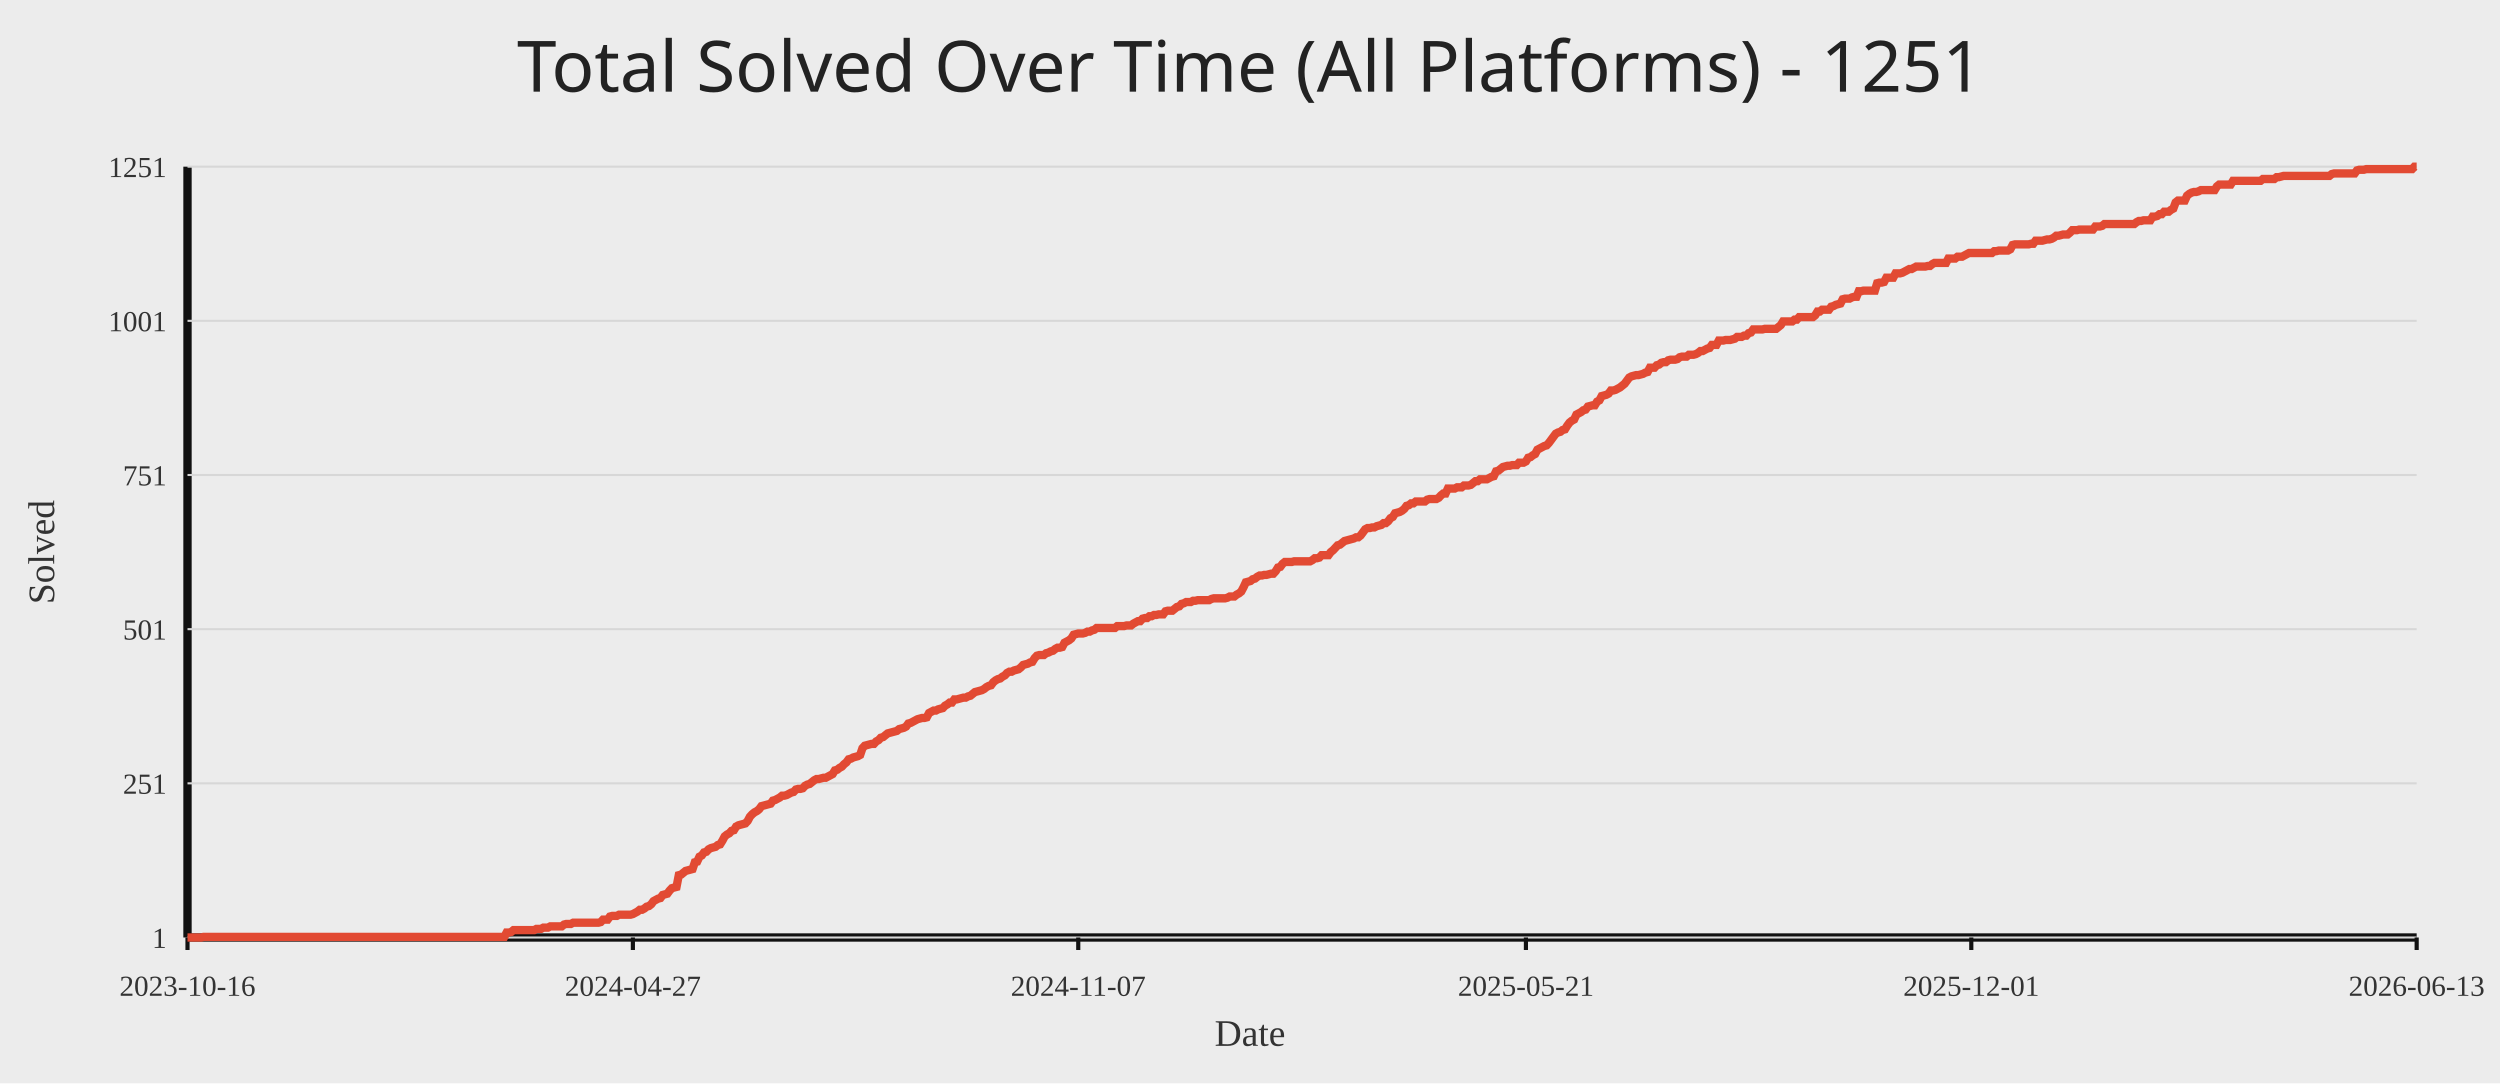
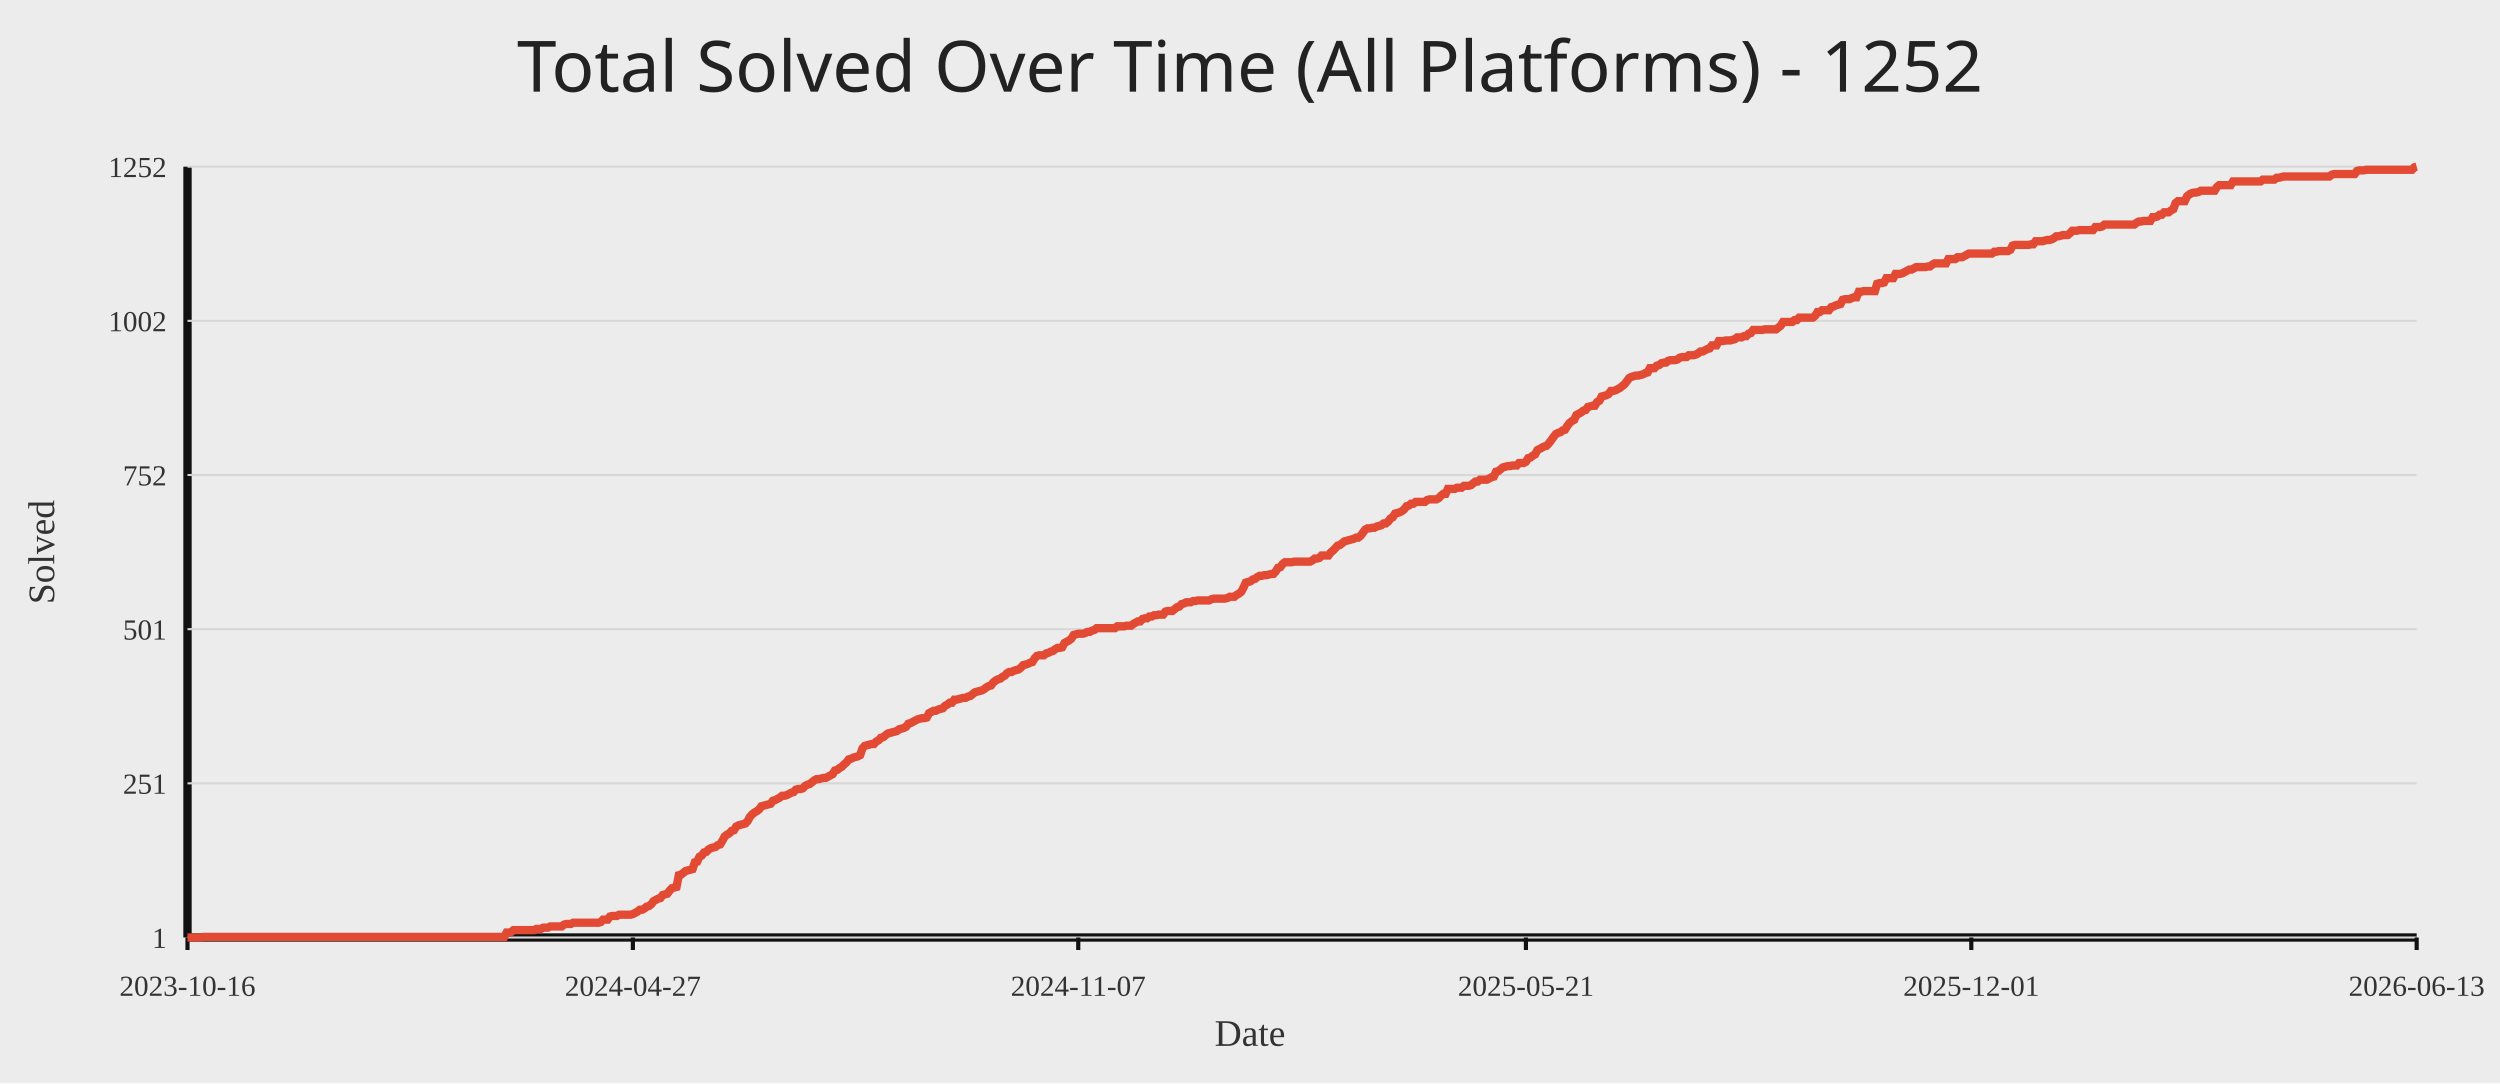
<svg xmlns="http://www.w3.org/2000/svg" width="1200" height="520">
  <rect width="100%" height="100%" fill="#ececec" />
-   <text x="50%" y="44" text-anchor="middle" fill="#222" font-size="34" font-family="Comic Sans MS, Segoe UI">Total Solved Over Time (All Platforms) - 1251</text>
+   <text x="50%" y="44" text-anchor="middle" fill="#222" font-size="34" font-family="Comic Sans MS, Segoe UI">Total Solved Over Time (All Platforms) - 1252</text>
  <line x1="90" y1="450" x2="1160" y2="450" stroke="#111" stroke-width="4" />
  <line x1="90" y1="80" x2="90" y2="450" stroke="#111" stroke-width="4" />
  <line x1="90" y1="450.00" x2="1160" y2="450.00" stroke="#d7d7d7" stroke-width="1" />
  <text x="80" y="455.00" text-anchor="end" fill="#333" font-size="14">1</text>
  <line x1="90" y1="376.00" x2="1160" y2="376.00" stroke="#d7d7d7" stroke-width="1" />
  <text x="80" y="381.00" text-anchor="end" fill="#333" font-size="14">251</text>
  <line x1="90" y1="302.00" x2="1160" y2="302.00" stroke="#d7d7d7" stroke-width="1" />
  <text x="80" y="307.00" text-anchor="end" fill="#333" font-size="14">501</text>
  <line x1="90" y1="228.00" x2="1160" y2="228.00" stroke="#d7d7d7" stroke-width="1" />
-   <text x="80" y="233.00" text-anchor="end" fill="#333" font-size="14">751</text>
+   <text x="80" y="233.00" text-anchor="end" fill="#333" font-size="14">752</text>
  <line x1="90" y1="154.00" x2="1160" y2="154.00" stroke="#d7d7d7" stroke-width="1" />
-   <text x="80" y="159.00" text-anchor="end" fill="#333" font-size="14">1001</text>
+   <text x="80" y="159.00" text-anchor="end" fill="#333" font-size="14">1002</text>
  <line x1="90" y1="80.00" x2="1160" y2="80.00" stroke="#d7d7d7" stroke-width="1" />
-   <text x="80" y="85.00" text-anchor="end" fill="#333" font-size="14">1251</text>
+   <text x="80" y="85.00" text-anchor="end" fill="#333" font-size="14">1252</text>
  <line x1="90.00" y1="450" x2="90.00" y2="456" stroke="#111" stroke-width="2" />
  <text x="90.00" y="478" text-anchor="middle" fill="#333" font-size="14">2023-10-16</text>
  <line x1="303.78" y1="450" x2="303.78" y2="456" stroke="#111" stroke-width="2" />
  <text x="303.78" y="478" text-anchor="middle" fill="#333" font-size="14">2024-04-27</text>
  <line x1="517.56" y1="450" x2="517.56" y2="456" stroke="#111" stroke-width="2" />
  <text x="517.56" y="478" text-anchor="middle" fill="#333" font-size="14">2024-11-07</text>
  <line x1="732.44" y1="450" x2="732.44" y2="456" stroke="#111" stroke-width="2" />
  <text x="732.44" y="478" text-anchor="middle" fill="#333" font-size="14">2025-05-21</text>
  <line x1="946.22" y1="450" x2="946.22" y2="456" stroke="#111" stroke-width="2" />
  <text x="946.22" y="478" text-anchor="middle" fill="#333" font-size="14">2025-12-01</text>
  <line x1="1160.00" y1="450" x2="1160.00" y2="456" stroke="#111" stroke-width="2" />
  <text x="1160.00" y="478" text-anchor="middle" fill="#333" font-size="14">2026-06-13</text>
-   <polyline fill="none" stroke="#e24a33" stroke-width="4" points="90.00,450.00 91.10,450.00 92.20,450.00 93.31,450.00 94.41,450.00 95.51,450.00 96.61,450.00 97.71,449.70 98.82,449.70 99.92,449.70 101.02,449.70 102.12,449.70 103.22,449.70 104.33,449.70 105.43,449.70 106.53,449.70 107.63,449.70 108.73,449.70 109.84,449.70 110.94,449.70 112.04,449.70 113.14,449.70 114.24,449.70 115.35,449.70 116.45,449.70 117.55,449.70 118.65,449.70 119.75,449.70 120.85,449.70 121.96,449.70 123.06,449.70 124.16,449.70 125.26,449.70 126.36,449.70 127.47,449.70 128.57,449.70 129.67,449.70 130.77,449.70 131.87,449.70 132.98,449.70 134.08,449.70 135.18,449.70 136.28,449.70 137.38,449.70 138.49,449.70 139.59,449.70 140.69,449.70 141.79,449.70 142.89,449.70 144.00,449.70 145.10,449.70 146.20,449.70 147.30,449.70 148.40,449.70 149.51,449.70 150.61,449.70 151.71,449.70 152.81,449.70 153.91,449.70 155.02,449.70 156.12,449.70 157.22,449.70 158.32,449.70 159.42,449.70 160.53,449.70 161.63,449.70 162.73,449.70 163.83,449.70 164.93,449.70 166.04,449.70 167.14,449.70 168.24,449.70 169.34,449.70 170.44,449.70 171.54,449.70 172.65,449.70 173.75,449.70 174.85,449.70 175.95,449.70 177.05,449.70 178.16,449.70 179.26,449.70 180.36,449.70 181.46,449.70 182.56,449.70 183.67,449.70 184.77,449.70 185.87,449.70 186.97,449.70 188.07,449.70 189.18,449.70 190.28,449.70 191.38,449.70 192.48,449.70 193.58,449.70 194.69,449.70 195.79,449.70 196.89,449.70 197.99,449.70 199.09,449.70 200.20,449.70 201.30,449.70 202.40,449.70 203.50,449.70 204.60,449.70 205.71,449.70 206.81,449.70 207.91,449.70 209.01,449.70 210.11,449.70 211.22,449.70 212.32,449.70 213.42,449.70 214.52,449.70 215.62,449.70 216.73,449.70 217.83,449.70 218.93,449.70 220.03,449.70 221.13,449.70 222.23,449.70 223.34,449.70 224.44,449.70 225.54,449.70 226.64,449.70 227.74,449.70 228.85,449.70 229.95,449.70 231.05,449.70 232.15,449.70 233.25,449.70 234.36,449.70 235.46,449.70 236.56,449.70 237.66,449.70 238.76,449.70 239.87,449.70 240.97,449.70 242.07,449.70 243.17,447.63 244.27,447.63 245.38,447.34 246.48,446.45 247.58,446.45 248.68,446.45 249.78,446.45 250.89,446.45 251.99,446.45 253.09,446.45 254.19,446.45 255.29,446.45 256.40,446.45 257.50,445.86 258.60,445.86 259.70,445.86 260.80,445.26 261.91,445.26 263.01,445.26 264.11,444.67 265.21,444.67 266.31,444.67 267.42,444.67 268.52,444.67 269.62,444.67 270.72,443.78 271.82,443.49 272.92,443.49 274.03,443.49 275.13,442.90 276.23,442.90 277.33,442.90 278.43,442.90 279.54,442.90 280.64,442.90 281.74,442.90 282.84,442.90 283.94,442.90 285.05,442.90 286.15,442.90 287.25,442.90 288.35,442.60 289.45,441.42 290.56,441.42 291.66,441.42 292.76,439.94 293.86,439.64 294.96,439.64 296.07,439.64 297.17,439.05 298.27,439.05 299.37,439.05 300.47,439.05 301.58,439.05 302.68,439.05 303.78,438.75 304.88,438.16 305.98,437.57 307.09,436.68 308.19,436.68 309.29,436.09 310.39,435.20 311.49,434.90 312.60,434.02 313.70,432.54 314.80,431.94 315.90,431.35 317.00,431.06 318.11,429.58 319.21,429.28 320.31,428.98 321.41,427.50 322.51,426.32 323.61,426.02 324.72,425.73 325.82,420.10 326.92,419.81 328.02,418.92 329.12,418.03 330.23,417.74 331.33,417.44 332.43,417.14 333.53,413.89 334.63,413.59 335.74,411.22 336.84,410.63 337.94,409.15 339.04,408.86 340.14,407.67 341.25,407.08 342.35,406.78 343.45,406.49 344.55,405.60 345.65,405.30 346.76,403.53 347.86,401.46 348.96,400.57 350.06,399.98 351.16,398.79 352.27,398.50 353.37,396.72 354.47,396.13 355.57,395.83 356.67,395.54 357.78,395.24 358.88,394.06 359.98,391.98 361.08,390.80 362.18,389.91 363.29,389.32 364.39,388.43 365.49,386.95 366.59,386.66 367.69,386.36 368.80,386.06 369.90,385.77 371.00,384.29 372.10,383.99 373.20,383.40 374.30,382.81 375.41,381.92 376.51,381.92 377.61,381.62 378.71,381.03 379.81,380.44 380.92,380.14 382.02,378.96 383.12,378.66 384.22,378.66 385.32,378.37 386.43,377.18 387.53,376.59 388.63,376.30 389.73,375.41 390.83,374.52 391.94,373.93 393.04,373.93 394.14,373.63 395.24,373.34 396.34,373.34 397.45,372.74 398.55,372.15 399.65,371.56 400.75,369.78 401.85,369.49 402.96,368.60 404.06,368.01 405.16,366.82 406.26,365.94 407.36,364.46 408.47,364.16 409.57,363.57 410.67,363.27 411.77,362.98 412.87,362.38 413.98,359.13 415.08,357.94 416.18,357.65 417.28,357.35 418.38,357.06 419.49,357.06 420.59,355.87 421.69,355.28 422.79,354.10 423.89,353.80 424.99,352.91 426.10,352.02 427.20,351.73 428.30,351.43 429.40,351.14 430.50,350.84 431.61,349.95 432.71,349.66 433.81,349.36 434.91,348.77 436.01,347.29 437.12,346.99 438.22,346.40 439.32,345.81 440.42,345.22 441.52,344.92 442.63,344.62 443.73,344.62 444.83,344.33 445.93,342.26 447.03,341.66 448.14,341.07 449.24,341.07 450.34,340.48 451.44,340.18 452.54,339.89 453.65,338.70 454.75,338.11 455.85,337.22 456.95,337.22 458.05,335.74 459.16,335.74 460.26,335.45 461.36,335.15 462.46,334.86 463.56,334.86 464.67,334.26 465.77,333.97 466.87,333.08 467.97,332.19 469.07,331.90 470.18,331.60 471.28,331.30 472.38,330.71 473.48,329.82 474.58,329.23 475.68,328.94 476.79,327.46 477.89,326.57 478.99,325.98 480.09,325.68 481.19,324.79 482.30,324.20 483.40,323.02 484.50,322.42 485.60,322.42 486.70,321.83 487.81,321.54 488.91,321.24 490.01,320.35 491.11,319.17 492.21,318.87 493.32,318.58 494.42,317.98 495.52,317.69 496.62,315.91 497.72,314.73 498.83,314.43 499.93,314.43 501.03,314.43 502.13,313.54 503.23,313.25 504.34,312.66 505.44,312.36 506.54,311.47 507.64,310.88 508.74,310.88 509.85,310.58 510.95,308.51 512.05,307.92 513.15,307.33 514.25,306.44 515.36,304.66 516.46,304.37 517.56,304.07 518.66,304.07 519.76,304.07 520.87,303.78 521.97,303.18 523.07,303.18 524.17,302.59 525.27,302.30 526.37,301.41 527.48,301.41 528.58,301.41 529.68,301.41 530.78,301.41 531.88,301.41 532.99,301.41 534.09,301.41 535.19,301.41 536.29,300.52 537.39,300.52 538.50,300.52 539.60,300.52 540.70,300.22 541.80,300.22 542.90,300.22 544.01,299.34 545.11,298.74 546.21,298.15 547.31,298.15 548.41,296.97 549.52,296.67 550.62,296.67 551.72,295.78 552.82,295.78 553.92,295.19 555.03,295.19 556.13,294.90 557.23,294.90 558.33,294.90 559.43,293.42 560.54,293.12 561.64,293.12 562.74,293.12 563.84,292.23 564.94,291.34 566.05,291.05 567.15,289.86 568.25,289.57 569.35,288.98 570.45,288.98 571.56,288.98 572.66,288.38 573.76,288.38 574.86,288.09 575.96,288.09 577.06,288.09 578.17,288.09 579.27,288.09 580.37,288.09 581.47,287.50 582.57,287.20 583.68,287.20 584.78,287.20 585.88,287.20 586.98,287.20 588.08,287.20 589.19,286.90 590.29,286.31 591.39,286.31 592.49,286.31 593.59,285.42 594.70,284.83 595.80,283.94 596.90,281.87 598.00,279.50 599.10,279.21 600.21,278.91 601.31,278.02 602.41,277.73 603.51,276.84 604.61,276.25 605.72,276.25 606.82,275.95 607.92,275.95 609.02,275.66 610.12,275.36 611.23,275.36 612.33,274.18 613.43,272.40 614.53,272.10 615.63,270.62 616.74,269.74 617.84,269.74 618.94,269.74 620.04,269.74 621.14,269.44 622.25,269.44 623.35,269.44 624.45,269.44 625.55,269.44 626.65,269.44 627.75,269.44 628.86,269.44 629.96,268.85 631.06,267.96 632.16,267.96 633.26,267.66 634.37,266.48 635.47,266.48 636.57,266.48 637.67,266.48 638.77,265.00 639.88,264.11 640.98,262.93 642.08,261.74 643.18,261.45 644.28,260.56 645.39,259.67 646.49,259.38 647.59,259.08 648.69,258.78 649.79,258.49 650.90,257.90 652.00,257.90 653.10,257.01 654.20,255.53 655.30,254.05 656.41,253.46 657.51,253.46 658.61,253.16 659.71,253.16 660.81,252.57 661.92,252.27 663.02,251.98 664.12,251.09 665.22,251.09 666.32,250.20 667.43,248.72 668.53,248.13 669.63,246.35 670.73,246.06 671.83,245.76 672.94,245.17 674.04,244.28 675.14,242.80 676.24,242.50 677.34,241.62 678.44,241.62 679.55,240.73 680.65,240.73 681.75,240.73 682.85,240.73 683.95,240.73 685.06,239.84 686.16,239.54 687.26,239.54 688.36,239.54 689.46,239.54 690.57,238.95 691.67,237.77 692.77,236.88 693.87,236.88 694.97,234.51 696.08,234.51 697.18,234.51 698.28,234.51 699.38,233.92 700.48,233.92 701.59,233.92 702.69,233.03 703.79,233.03 704.89,233.03 705.99,232.74 707.10,231.85 708.20,230.96 709.30,230.96 710.40,230.07 711.50,230.07 712.61,230.07 713.71,230.07 714.81,229.48 715.91,228.89 717.01,228.59 718.12,226.22 719.22,225.93 720.32,225.04 721.42,224.15 722.52,223.86 723.63,223.56 724.73,223.56 725.83,223.26 726.93,223.26 728.03,223.26 729.13,222.08 730.24,222.08 731.34,222.08 732.44,221.49 733.54,219.71 734.64,219.42 735.75,218.53 736.85,217.94 737.95,215.86 739.05,215.27 740.15,214.68 741.26,214.09 742.36,213.79 743.46,212.61 744.56,211.13 745.66,209.65 746.77,208.17 747.87,207.58 748.97,207.28 750.07,206.39 751.17,206.10 752.28,204.32 753.38,202.84 754.48,201.95 755.58,201.36 756.68,198.99 757.79,198.40 758.89,197.81 759.99,196.92 761.09,196.62 762.19,195.14 763.30,194.85 764.40,194.55 765.50,194.55 766.60,192.78 767.70,192.18 768.81,190.11 769.91,189.82 771.01,189.52 772.11,188.93 773.21,187.45 774.32,187.45 775.42,187.15 776.52,186.56 777.62,185.97 778.72,185.08 779.82,184.19 780.93,182.71 782.03,181.23 783.13,180.64 784.23,180.34 785.33,180.05 786.44,180.05 787.54,179.75 788.64,179.46 789.74,178.86 790.84,178.57 791.95,176.50 793.05,176.50 794.15,176.50 795.25,175.31 796.35,175.02 797.46,174.13 798.56,173.83 799.66,173.83 800.76,172.94 801.86,172.65 802.97,172.65 804.07,172.65 805.17,172.35 806.27,171.46 807.37,171.17 808.48,171.17 809.58,171.17 810.68,170.28 811.78,170.28 812.88,170.28 813.99,169.98 815.09,169.39 816.19,168.50 817.29,168.50 818.39,167.91 819.50,167.32 820.60,167.02 821.70,165.54 822.80,165.54 823.90,165.54 825.01,163.47 826.11,163.47 827.21,163.47 828.31,163.18 829.41,163.18 830.51,163.18 831.62,162.88 832.72,162.58 833.82,161.70 834.92,161.70 836.02,161.70 837.13,161.10 838.23,161.10 839.33,159.92 840.43,159.62 841.53,158.14 842.64,158.14 843.74,158.14 844.84,158.14 845.94,158.14 847.04,157.85 848.15,157.85 849.25,157.85 850.35,157.85 851.45,157.85 852.55,157.85 853.66,156.96 854.76,156.07 855.86,154.30 856.96,154.30 858.06,154.30 859.17,154.30 860.27,154.30 861.37,153.41 862.47,153.41 863.57,152.22 864.68,152.22 865.78,152.22 866.88,152.22 867.98,152.22 869.08,152.22 870.19,152.22 871.29,151.34 872.39,149.56 873.49,149.56 874.59,148.67 875.70,148.67 876.80,148.67 877.90,148.67 879.00,147.19 880.10,146.90 881.20,146.30 882.31,146.01 883.41,145.71 884.51,143.64 885.61,143.34 886.71,143.34 887.82,143.34 888.92,142.75 890.02,142.46 891.12,142.46 892.22,139.79 893.33,139.79 894.43,139.50 895.53,139.50 896.63,139.50 897.73,139.50 898.84,139.50 899.94,139.50 901.04,135.94 902.14,135.65 903.24,135.65 904.35,135.35 905.45,133.28 906.55,133.28 907.65,133.28 908.75,133.28 909.86,131.21 910.96,131.21 912.06,131.21 913.16,130.91 914.26,130.32 915.37,129.73 916.47,129.14 917.57,129.14 918.67,128.54 919.77,127.95 920.88,127.95 921.98,127.95 923.08,127.95 924.18,127.95 925.28,127.66 926.39,127.66 927.49,126.77 928.59,126.18 929.69,126.18 930.79,126.18 931.89,126.18 933.00,126.18 934.10,126.18 935.20,124.10 936.30,124.10 937.40,124.10 938.51,124.10 939.61,123.22 940.71,123.22 941.81,123.22 942.91,122.62 944.02,122.03 945.12,121.44 946.22,121.44 947.32,121.44 948.42,121.44 949.53,121.44 950.63,121.44 951.73,121.44 952.83,121.44 953.93,121.44 955.04,121.44 956.14,121.44 957.24,120.55 958.34,120.55 959.44,120.26 960.55,120.26 961.65,120.26 962.75,120.26 963.85,120.26 964.95,119.66 966.06,117.59 967.16,117.30 968.26,117.30 969.36,117.30 970.46,117.30 971.57,117.30 972.67,117.30 973.77,117.30 974.87,117.00 975.97,117.00 977.08,115.52 978.18,115.52 979.28,115.52 980.38,115.52 981.48,115.22 982.58,114.93 983.69,114.93 984.79,114.63 985.89,114.04 986.99,113.15 988.09,113.15 989.20,112.86 990.30,112.56 991.40,112.56 992.50,112.56 993.60,111.67 994.71,110.49 995.81,110.49 996.91,110.49 998.01,110.19 999.11,110.19 1000.22,110.19 1001.32,110.19 1002.42,110.19 1003.52,110.19 1004.62,110.19 1005.73,108.71 1006.83,108.71 1007.93,108.71 1009.03,108.42 1010.13,107.53 1011.24,107.53 1012.34,107.53 1013.44,107.53 1014.54,107.53 1015.64,107.53 1016.75,107.53 1017.85,107.53 1018.95,107.53 1020.05,107.53 1021.15,107.53 1022.26,107.53 1023.36,107.53 1024.46,107.53 1025.56,106.64 1026.66,106.05 1027.77,106.05 1028.87,105.75 1029.97,105.75 1031.07,105.75 1032.17,105.75 1033.27,103.98 1034.38,103.98 1035.48,103.68 1036.58,102.79 1037.68,102.79 1038.78,101.61 1039.89,101.61 1040.99,101.61 1042.09,100.72 1043.19,100.13 1044.29,97.17 1045.40,96.28 1046.50,96.28 1047.60,96.28 1048.70,96.28 1049.80,93.91 1050.91,93.02 1052.01,92.43 1053.11,92.14 1054.21,92.14 1055.31,91.84 1056.42,91.25 1057.52,91.25 1058.62,91.25 1059.72,91.25 1060.82,91.25 1061.93,91.25 1063.03,91.25 1064.13,89.47 1065.23,88.58 1066.33,88.58 1067.44,88.58 1068.54,88.58 1069.64,88.58 1070.74,88.58 1071.84,86.81 1072.95,86.81 1074.05,86.81 1075.15,86.81 1076.25,86.81 1077.35,86.81 1078.46,86.81 1079.56,86.81 1080.66,86.81 1081.76,86.81 1082.86,86.81 1083.96,86.81 1085.07,86.81 1086.17,85.92 1087.27,85.92 1088.37,85.92 1089.47,85.92 1090.58,85.92 1091.68,85.92 1092.78,85.03 1093.88,85.03 1094.98,84.74 1096.09,84.44 1097.19,84.44 1098.29,84.44 1099.39,84.44 1100.49,84.44 1101.60,84.44 1102.70,84.44 1103.80,84.44 1104.90,84.44 1106.00,84.44 1107.11,84.44 1108.21,84.44 1109.31,84.44 1110.41,84.44 1111.51,84.44 1112.62,84.44 1113.72,84.44 1114.82,84.44 1115.92,84.44 1117.02,84.44 1118.13,84.44 1119.23,83.55 1120.33,83.26 1121.43,83.26 1122.53,83.26 1123.64,83.26 1124.74,83.26 1125.84,83.26 1126.94,83.26 1128.04,83.26 1129.15,83.26 1130.25,83.26 1131.35,81.78 1132.45,81.48 1133.55,81.48 1134.65,81.48 1135.76,81.18 1136.86,81.18 1137.96,81.18 1139.06,81.18 1140.16,81.18 1141.27,81.18 1142.37,81.18 1143.47,81.18 1144.57,81.18 1145.67,81.18 1146.78,81.18 1147.88,81.18 1148.98,81.18 1150.08,81.18 1151.18,81.18 1152.29,81.18 1153.39,81.18 1154.49,81.18 1155.59,81.18 1156.69,81.18 1157.80,81.18 1158.90,80.00 1160.00,80.00" />
+   <polyline fill="none" stroke="#e24a33" stroke-width="4" points="90.00,450.00 91.10,450.00 92.20,450.00 93.31,450.00 94.41,450.00 95.51,450.00 96.61,450.00 97.71,449.70 98.82,449.70 99.92,449.70 101.02,449.70 102.12,449.70 103.22,449.70 104.33,449.70 105.43,449.70 106.53,449.70 107.63,449.70 108.73,449.70 109.84,449.70 110.94,449.70 112.04,449.70 113.14,449.70 114.24,449.70 115.35,449.70 116.45,449.70 117.55,449.70 118.65,449.70 119.75,449.70 120.85,449.70 121.96,449.70 123.06,449.70 124.16,449.70 125.26,449.70 126.36,449.70 127.47,449.70 128.57,449.70 129.67,449.70 130.77,449.70 131.87,449.70 132.98,449.70 134.08,449.70 135.18,449.70 136.28,449.70 137.38,449.70 138.49,449.70 139.59,449.70 140.69,449.70 141.79,449.70 142.89,449.70 144.00,449.70 145.10,449.70 146.20,449.70 147.30,449.70 148.40,449.70 149.51,449.70 150.61,449.70 151.71,449.70 152.81,449.70 153.91,449.70 155.02,449.70 156.12,449.70 157.22,449.70 158.32,449.70 159.42,449.70 160.53,449.70 161.63,449.70 162.73,449.70 163.83,449.70 164.93,449.70 166.04,449.70 167.14,449.70 168.24,449.70 169.34,449.70 170.44,449.70 171.54,449.70 172.65,449.70 173.75,449.70 174.85,449.70 175.95,449.70 177.05,449.70 178.16,449.70 179.26,449.70 180.36,449.70 181.46,449.70 182.56,449.70 183.67,449.70 184.77,449.70 185.87,449.70 186.97,449.70 188.07,449.70 189.18,449.70 190.28,449.70 191.38,449.70 192.48,449.70 193.58,449.70 194.69,449.70 195.79,449.70 196.89,449.70 197.99,449.70 199.09,449.70 200.20,449.70 201.30,449.70 202.40,449.70 203.50,449.70 204.60,449.70 205.71,449.70 206.81,449.70 207.91,449.70 209.01,449.70 210.11,449.70 211.22,449.70 212.32,449.70 213.42,449.70 214.52,449.70 215.62,449.70 216.73,449.70 217.83,449.70 218.93,449.70 220.03,449.70 221.13,449.70 222.23,449.70 223.34,449.70 224.44,449.70 225.54,449.70 226.64,449.70 227.74,449.70 228.85,449.70 229.95,449.70 231.05,449.70 232.15,449.70 233.25,449.70 234.36,449.70 235.46,449.70 236.56,449.70 237.66,449.70 238.76,449.70 239.87,449.70 240.97,449.70 242.07,449.70 243.17,447.63 244.27,447.63 245.38,447.34 246.48,446.45 247.58,446.45 248.68,446.45 249.78,446.45 250.89,446.45 251.99,446.45 253.09,446.45 254.19,446.45 255.29,446.45 256.40,446.45 257.50,445.86 258.60,445.86 259.70,445.86 260.80,445.27 261.91,445.27 263.01,445.27 264.11,444.68 265.21,444.68 266.31,444.68 267.42,444.68 268.52,444.68 269.62,444.68 270.72,443.79 271.82,443.49 272.92,443.49 274.03,443.49 275.13,442.90 276.23,442.90 277.33,442.90 278.43,442.90 279.54,442.90 280.64,442.90 281.74,442.90 282.84,442.90 283.94,442.90 285.05,442.90 286.15,442.90 287.25,442.90 288.35,442.61 289.45,441.42 290.56,441.42 291.66,441.42 292.76,439.94 293.86,439.65 294.96,439.65 296.07,439.65 297.17,439.06 298.27,439.06 299.37,439.06 300.47,439.06 301.58,439.06 302.68,439.06 303.78,438.76 304.88,438.17 305.98,437.58 307.09,436.69 308.19,436.69 309.29,436.10 310.39,435.21 311.49,434.92 312.60,434.03 313.70,432.55 314.80,431.96 315.90,431.37 317.00,431.07 318.11,429.59 319.21,429.30 320.31,429.00 321.41,427.52 322.51,426.34 323.61,426.04 324.72,425.75 325.82,420.13 326.92,419.83 328.02,418.94 329.12,418.06 330.23,417.76 331.33,417.47 332.43,417.17 333.53,413.92 334.63,413.62 335.74,411.25 336.84,410.66 337.94,409.18 339.04,408.89 340.14,407.71 341.25,407.11 342.35,406.82 343.45,406.52 344.55,405.64 345.65,405.34 346.76,403.57 347.86,401.49 348.96,400.61 350.06,400.02 351.16,398.83 352.27,398.54 353.37,396.76 354.47,396.17 355.57,395.88 356.67,395.58 357.78,395.28 358.88,394.10 359.98,392.03 361.08,390.85 362.18,389.96 363.29,389.37 364.39,388.48 365.49,387.00 366.59,386.71 367.69,386.41 368.80,386.12 369.90,385.82 371.00,384.34 372.10,384.04 373.20,383.45 374.30,382.86 375.41,381.97 376.51,381.97 377.61,381.68 378.71,381.09 379.81,380.50 380.92,380.20 382.02,379.02 383.12,378.72 384.22,378.72 385.32,378.43 386.43,377.24 387.53,376.65 388.63,376.35 389.73,375.47 390.83,374.58 391.94,373.99 393.04,373.99 394.14,373.69 395.24,373.40 396.34,373.40 397.45,372.81 398.55,372.21 399.65,371.62 400.75,369.85 401.85,369.55 402.96,368.67 404.06,368.07 405.16,366.89 406.26,366.00 407.36,364.52 408.47,364.23 409.57,363.64 410.67,363.34 411.77,363.05 412.87,362.45 413.98,359.20 415.08,358.02 416.18,357.72 417.28,357.43 418.38,357.13 419.49,357.13 420.59,355.95 421.69,355.36 422.79,354.17 423.89,353.88 424.99,352.99 426.10,352.10 427.20,351.81 428.30,351.51 429.40,351.22 430.50,350.92 431.61,350.03 432.71,349.74 433.81,349.44 434.91,348.85 436.01,347.37 437.12,347.07 438.22,346.48 439.32,345.89 440.42,345.30 441.52,345.00 442.63,344.71 443.73,344.71 444.83,344.41 445.93,342.34 447.03,341.75 448.14,341.16 449.24,341.16 450.34,340.57 451.44,340.27 452.54,339.98 453.65,338.79 454.75,338.20 455.85,337.31 456.95,337.31 458.05,335.84 459.16,335.84 460.26,335.54 461.36,335.24 462.46,334.95 463.56,334.95 464.67,334.36 465.77,334.06 466.87,333.17 467.97,332.29 469.07,331.99 470.18,331.69 471.28,331.40 472.38,330.81 473.48,329.92 474.58,329.33 475.68,329.03 476.79,327.55 477.89,326.67 478.99,326.08 480.09,325.78 481.19,324.89 482.30,324.30 483.40,323.12 484.50,322.53 485.60,322.53 486.70,321.93 487.81,321.64 488.91,321.34 490.01,320.46 491.11,319.27 492.21,318.98 493.32,318.68 494.42,318.09 495.52,317.79 496.62,316.02 497.72,314.84 498.83,314.54 499.93,314.54 501.03,314.54 502.13,313.65 503.23,313.36 504.34,312.77 505.44,312.47 506.54,311.58 507.64,310.99 508.74,310.99 509.85,310.70 510.95,308.63 512.05,308.03 513.15,307.44 514.25,306.55 515.36,304.78 516.46,304.48 517.56,304.19 518.66,304.19 519.76,304.19 520.87,303.89 521.97,303.30 523.07,303.30 524.17,302.71 525.27,302.41 526.37,301.53 527.48,301.53 528.58,301.53 529.68,301.53 530.78,301.53 531.88,301.53 532.99,301.53 534.09,301.53 535.19,301.53 536.29,300.64 537.39,300.64 538.50,300.64 539.60,300.64 540.70,300.34 541.80,300.34 542.90,300.34 544.01,299.46 545.11,298.86 546.21,298.27 547.31,298.27 548.41,297.09 549.52,296.79 550.62,296.79 551.72,295.91 552.82,295.91 553.92,295.32 555.03,295.32 556.13,295.02 557.23,295.02 558.33,295.02 559.43,293.54 560.54,293.25 561.64,293.25 562.74,293.25 563.84,292.36 564.94,291.47 566.05,291.18 567.15,289.99 568.25,289.70 569.35,289.10 570.45,289.10 571.56,289.10 572.66,288.51 573.76,288.51 574.86,288.22 575.96,288.22 577.06,288.22 578.17,288.22 579.27,288.22 580.37,288.22 581.47,287.63 582.57,287.33 583.68,287.33 584.78,287.33 585.88,287.33 586.98,287.33 588.08,287.33 589.19,287.03 590.29,286.44 591.39,286.44 592.49,286.44 593.59,285.56 594.70,284.96 595.80,284.08 596.90,282.01 598.00,279.64 599.10,279.34 600.21,279.05 601.31,278.16 602.41,277.87 603.51,276.98 604.61,276.39 605.72,276.39 606.82,276.09 607.92,276.09 609.02,275.80 610.12,275.50 611.23,275.50 612.33,274.32 613.43,272.54 614.53,272.25 615.63,270.77 616.74,269.88 617.84,269.88 618.94,269.88 620.04,269.88 621.14,269.58 622.25,269.58 623.35,269.58 624.45,269.58 625.55,269.58 626.65,269.58 627.75,269.58 628.86,269.58 629.96,268.99 631.06,268.11 632.16,268.11 633.26,267.81 634.37,266.63 635.47,266.63 636.57,266.63 637.67,266.63 638.77,265.15 639.88,264.26 640.98,263.08 642.08,261.89 643.18,261.60 644.28,260.71 645.39,259.82 646.49,259.53 647.59,259.23 648.69,258.94 649.79,258.64 650.90,258.05 652.00,258.05 653.10,257.16 654.20,255.68 655.30,254.20 656.41,253.61 657.51,253.61 658.61,253.32 659.71,253.32 660.81,252.73 661.92,252.43 663.02,252.13 664.12,251.25 665.22,251.25 666.32,250.36 667.43,248.88 668.53,248.29 669.63,246.51 670.73,246.22 671.83,245.92 672.94,245.33 674.04,244.44 675.14,242.97 676.24,242.67 677.34,241.78 678.44,241.78 679.55,240.90 680.65,240.90 681.75,240.90 682.85,240.90 683.95,240.90 685.06,240.01 686.16,239.71 687.26,239.71 688.36,239.71 689.46,239.71 690.57,239.12 691.67,237.94 692.77,237.05 693.87,237.05 694.97,234.68 696.08,234.68 697.18,234.68 698.28,234.68 699.38,234.09 700.48,234.09 701.59,234.09 702.69,233.21 703.79,233.21 704.89,233.21 705.99,232.91 707.10,232.02 708.20,231.14 709.30,231.14 710.40,230.25 711.50,230.25 712.61,230.25 713.71,230.25 714.81,229.66 715.91,229.06 717.01,228.77 718.12,226.40 719.22,226.11 720.32,225.22 721.42,224.33 722.52,224.04 723.63,223.74 724.73,223.74 725.83,223.45 726.93,223.45 728.03,223.45 729.13,222.26 730.24,222.26 731.34,222.26 732.44,221.67 733.54,219.90 734.64,219.60 735.75,218.71 736.85,218.12 737.95,216.05 739.05,215.46 740.15,214.87 741.26,214.28 742.36,213.98 743.46,212.80 744.56,211.32 745.66,209.84 746.77,208.36 747.87,207.77 748.97,207.47 750.07,206.59 751.17,206.29 752.28,204.52 753.38,203.04 754.48,202.15 755.58,201.56 756.68,199.19 757.79,198.60 758.89,198.01 759.99,197.12 761.09,196.83 762.19,195.35 763.30,195.05 764.40,194.76 765.50,194.76 766.60,192.98 767.70,192.39 768.81,190.32 769.91,190.02 771.01,189.73 772.11,189.14 773.21,187.66 774.32,187.66 775.42,187.36 776.52,186.77 777.62,186.18 778.72,185.29 779.82,184.40 780.93,182.93 782.03,181.45 783.13,180.86 784.23,180.56 785.33,180.26 786.44,180.26 787.54,179.97 788.64,179.67 789.74,179.08 790.84,178.78 791.95,176.71 793.05,176.71 794.15,176.71 795.25,175.53 796.35,175.24 797.46,174.35 798.56,174.05 799.66,174.05 800.76,173.17 801.86,172.87 802.97,172.87 804.07,172.87 805.17,172.57 806.27,171.69 807.37,171.39 808.48,171.39 809.58,171.39 810.68,170.50 811.78,170.50 812.88,170.50 813.99,170.21 815.09,169.62 816.19,168.73 817.29,168.73 818.39,168.14 819.50,167.55 820.60,167.25 821.70,165.77 822.80,165.77 823.90,165.77 825.01,163.70 826.11,163.70 827.21,163.70 828.31,163.41 829.41,163.41 830.51,163.41 831.62,163.11 832.72,162.81 833.82,161.93 834.92,161.93 836.02,161.93 837.13,161.33 838.23,161.33 839.33,160.15 840.43,159.86 841.53,158.38 842.64,158.38 843.74,158.38 844.84,158.38 845.94,158.38 847.04,158.08 848.15,158.08 849.25,158.08 850.35,158.08 851.45,158.08 852.55,158.08 853.66,157.19 854.76,156.31 855.86,154.53 856.96,154.53 858.06,154.53 859.17,154.53 860.27,154.53 861.37,153.65 862.47,153.65 863.57,152.46 864.68,152.46 865.78,152.46 866.88,152.46 867.98,152.46 869.08,152.46 870.19,152.46 871.29,151.57 872.39,149.80 873.49,149.80 874.59,148.91 875.70,148.91 876.80,148.91 877.90,148.91 879.00,147.43 880.10,147.14 881.20,146.55 882.31,146.25 883.41,145.96 884.51,143.88 885.61,143.59 886.71,143.59 887.82,143.59 888.92,143.00 890.02,142.70 891.12,142.70 892.22,140.04 893.33,140.04 894.43,139.74 895.53,139.74 896.63,139.74 897.73,139.74 898.84,139.74 899.94,139.74 901.04,136.20 902.14,135.90 903.24,135.90 904.35,135.60 905.45,133.53 906.55,133.53 907.65,133.53 908.75,133.53 909.86,131.46 910.96,131.46 912.06,131.46 913.16,131.17 914.26,130.58 915.37,129.98 916.47,129.39 917.57,129.39 918.67,128.80 919.77,128.21 920.88,128.21 921.98,128.21 923.08,128.21 924.18,128.21 925.28,127.91 926.39,127.91 927.49,127.03 928.59,126.43 929.69,126.43 930.79,126.43 931.89,126.43 933.00,126.43 934.10,126.43 935.20,124.36 936.30,124.36 937.40,124.36 938.51,124.36 939.61,123.48 940.71,123.48 941.81,123.48 942.91,122.89 944.02,122.29 945.12,121.70 946.22,121.70 947.32,121.70 948.42,121.70 949.53,121.70 950.63,121.70 951.73,121.70 952.83,121.70 953.93,121.70 955.04,121.70 956.14,121.70 957.24,120.82 958.34,120.82 959.44,120.52 960.55,120.52 961.65,120.52 962.75,120.52 963.85,120.52 964.95,119.93 966.06,117.86 967.16,117.56 968.26,117.56 969.36,117.56 970.46,117.56 971.57,117.56 972.67,117.56 973.77,117.56 974.87,117.27 975.97,117.27 977.08,115.79 978.18,115.79 979.28,115.79 980.38,115.79 981.48,115.49 982.58,115.20 983.69,115.20 984.79,114.90 985.89,114.31 986.99,113.42 988.09,113.42 989.20,113.13 990.30,112.83 991.40,112.83 992.50,112.83 993.60,111.94 994.71,110.76 995.81,110.76 996.91,110.76 998.01,110.46 999.11,110.46 1000.22,110.46 1001.32,110.46 1002.42,110.46 1003.52,110.46 1004.62,110.46 1005.73,108.98 1006.83,108.98 1007.93,108.98 1009.03,108.69 1010.13,107.80 1011.24,107.80 1012.34,107.80 1013.44,107.80 1014.54,107.80 1015.64,107.80 1016.75,107.80 1017.85,107.80 1018.95,107.80 1020.05,107.80 1021.15,107.80 1022.26,107.80 1023.36,107.80 1024.46,107.80 1025.56,106.91 1026.66,106.32 1027.77,106.32 1028.87,106.03 1029.97,106.03 1031.07,106.03 1032.17,106.03 1033.27,104.25 1034.38,104.25 1035.48,103.96 1036.58,103.07 1037.68,103.07 1038.78,101.89 1039.89,101.89 1040.99,101.89 1042.09,101.00 1043.19,100.41 1044.29,97.45 1045.40,96.56 1046.50,96.56 1047.60,96.56 1048.70,96.56 1049.80,94.20 1050.91,93.31 1052.01,92.72 1053.11,92.42 1054.21,92.42 1055.31,92.13 1056.42,91.53 1057.52,91.53 1058.62,91.53 1059.72,91.53 1060.82,91.53 1061.93,91.53 1063.03,91.53 1064.13,89.76 1065.23,88.87 1066.33,88.87 1067.44,88.87 1068.54,88.87 1069.64,88.87 1070.74,88.87 1071.84,87.10 1072.95,87.10 1074.05,87.10 1075.15,87.10 1076.25,87.10 1077.35,87.10 1078.46,87.10 1079.56,87.10 1080.66,87.10 1081.76,87.10 1082.86,87.10 1083.96,87.10 1085.07,87.10 1086.17,86.21 1087.27,86.21 1088.37,86.21 1089.47,86.21 1090.58,86.21 1091.68,86.21 1092.78,85.32 1093.88,85.32 1094.98,85.03 1096.09,84.73 1097.19,84.73 1098.29,84.73 1099.39,84.73 1100.49,84.73 1101.60,84.73 1102.70,84.73 1103.80,84.73 1104.90,84.73 1106.00,84.73 1107.11,84.73 1108.21,84.73 1109.31,84.73 1110.41,84.73 1111.51,84.73 1112.62,84.73 1113.72,84.73 1114.82,84.73 1115.92,84.73 1117.02,84.73 1118.13,84.73 1119.23,83.84 1120.33,83.55 1121.43,83.55 1122.53,83.55 1123.64,83.55 1124.74,83.55 1125.84,83.55 1126.94,83.55 1128.04,83.55 1129.15,83.55 1130.25,83.55 1131.35,82.07 1132.45,81.77 1133.55,81.77 1134.65,81.77 1135.76,81.48 1136.86,81.48 1137.96,81.48 1139.06,81.48 1140.16,81.48 1141.27,81.48 1142.37,81.48 1143.47,81.48 1144.57,81.48 1145.67,81.48 1146.78,81.48 1147.88,81.48 1148.98,81.48 1150.08,81.48 1151.18,81.48 1152.29,81.48 1153.39,81.48 1154.49,81.48 1155.59,81.48 1156.69,81.48 1157.80,81.48 1158.90,80.30 1160.00,80.00" />
  <text x="50%" y="502" text-anchor="middle" fill="#333" font-size="18">Date</text>
  <text x="26" y="265.00" transform="rotate(-90 26 265.00)" text-anchor="middle" fill="#333" font-size="18">Solved</text>
</svg>
